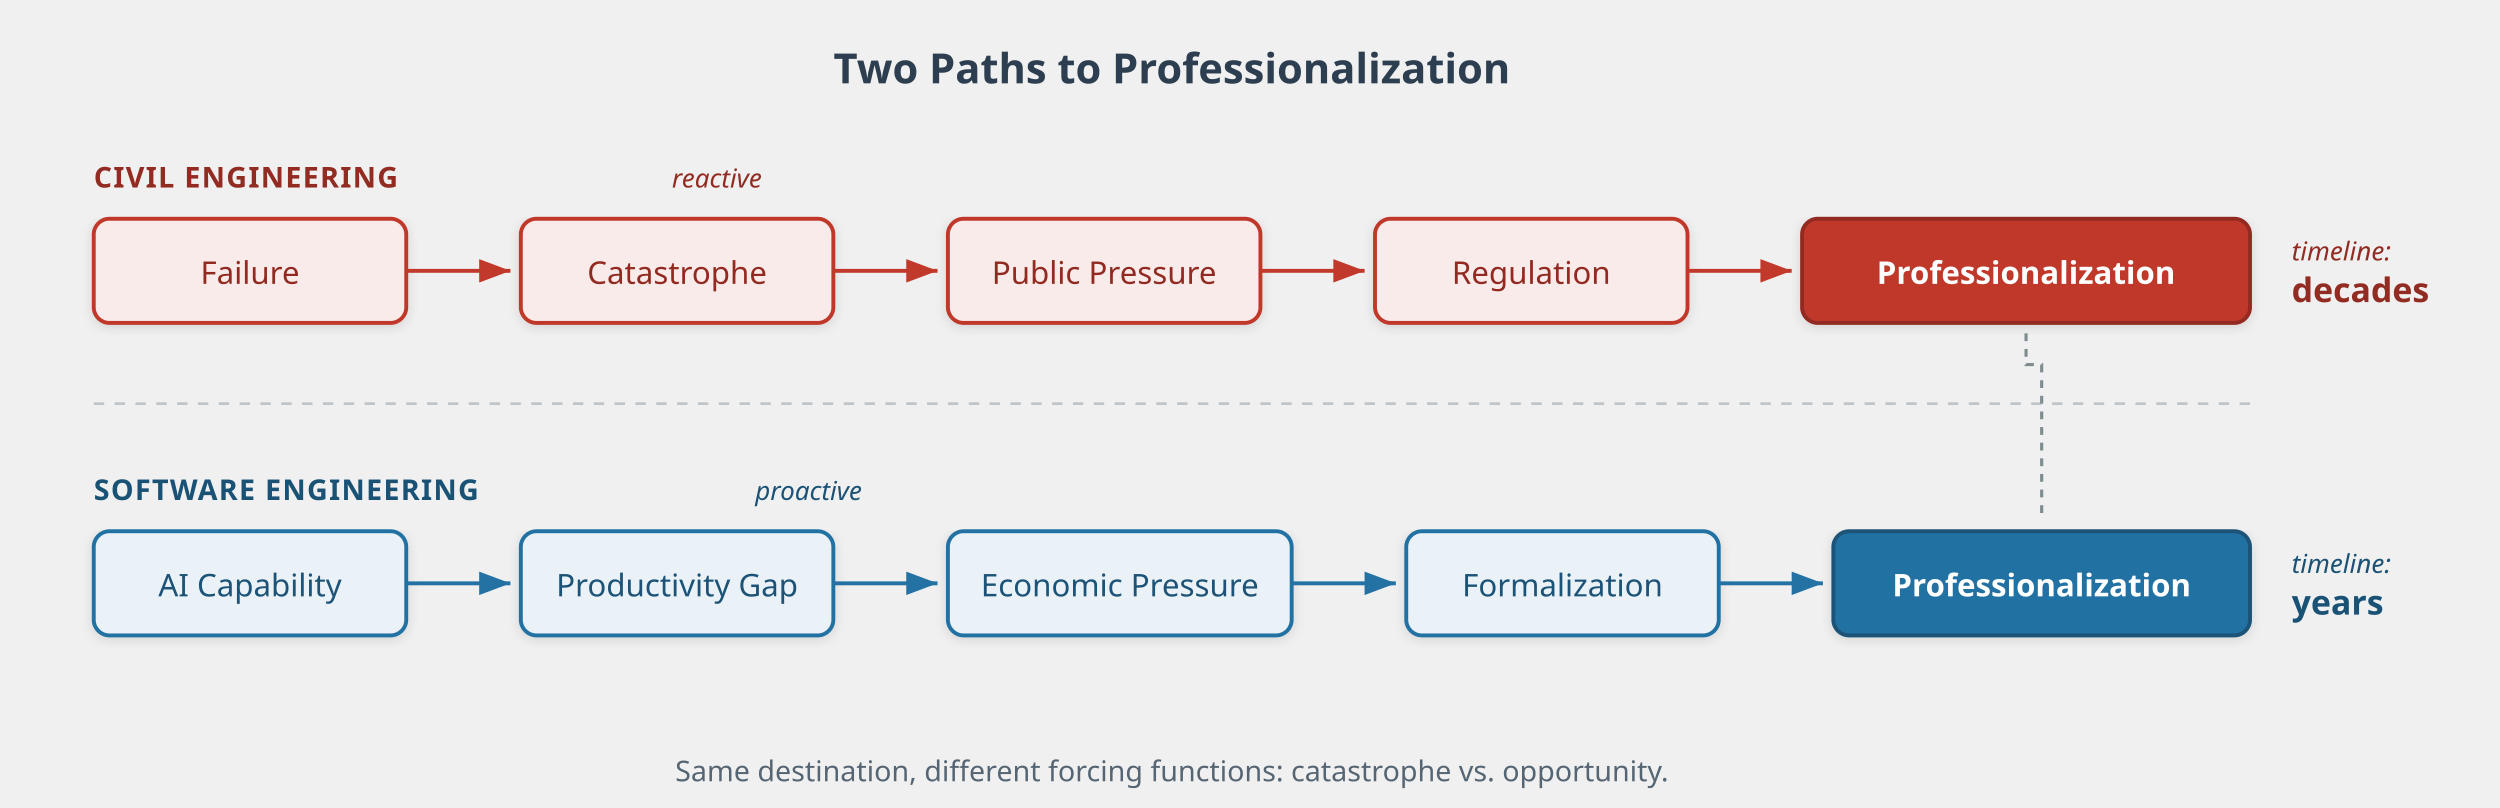
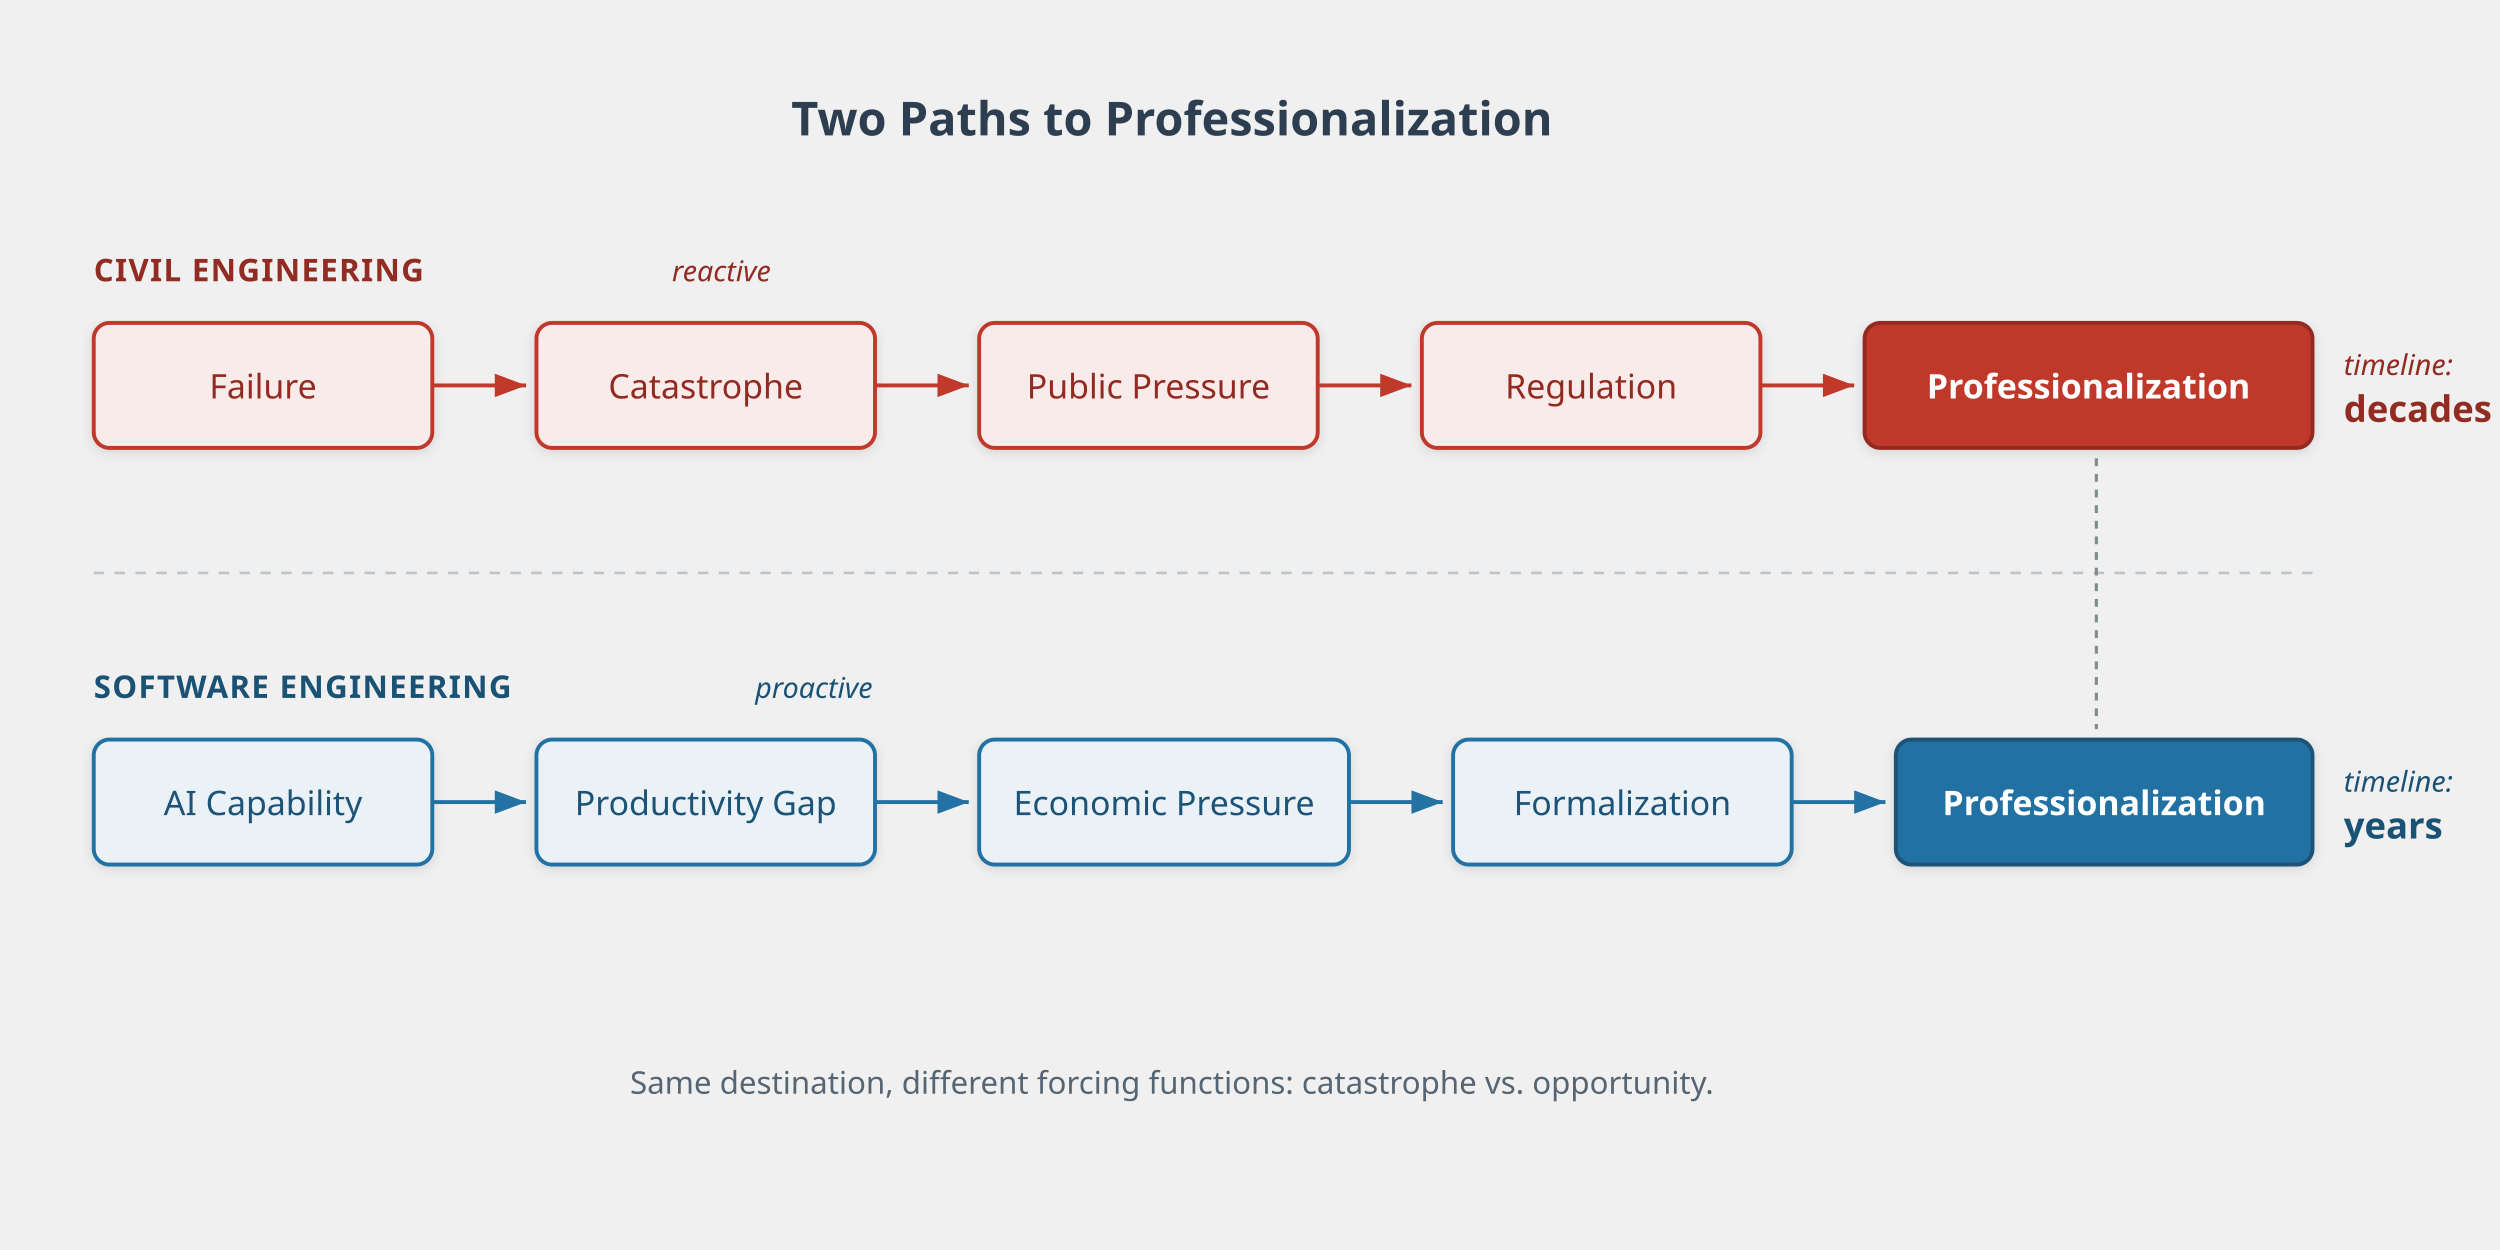
- <svg xmlns="http://www.w3.org/2000/svg" viewBox="0 0 960 310" font-family="'Segoe UI', system-ui, -apple-system, sans-serif">
+ <svg xmlns="http://www.w3.org/2000/svg" viewBox="0 0 960 480" font-family="'Segoe UI', system-ui, -apple-system, sans-serif">
  <defs>
    <marker id="arrow-red" markerWidth="8" markerHeight="6" refX="8" refY="3" orient="auto">
      <path d="M0,0 L8,3 L0,6" fill="#c0392b" />
    </marker>
    <marker id="arrow-blue" markerWidth="8" markerHeight="6" refX="8" refY="3" orient="auto">
      <path d="M0,0 L8,3 L0,6" fill="#2471a3" />
    </marker>
    <filter id="shadow" x="-4%" y="-4%" width="108%" height="116%">
      <feDropShadow dx="0" dy="1" stdDeviation="2" flood-opacity="0.12" />
    </filter>
  </defs>
-   <text x="450" y="32" text-anchor="middle" font-size="16" font-weight="700" fill="#2c3e50">Two Paths to Professionalization</text>
-   <text x="36" y="72" font-size="11" font-weight="600" fill="#922b21" letter-spacing="0.5">CIVIL ENGINEERING</text>
-   <text x="258" y="72" font-size="10" fill="#922b21" font-style="italic">reactive</text>
+   <text x="450" y="52" text-anchor="middle" font-size="18" font-weight="700" fill="#2c3e50">Two Paths to Professionalization</text>
+   <text x="36" y="108" font-size="12" font-weight="600" fill="#922b21" letter-spacing="0.5">CIVIL ENGINEERING</text>
+   <text x="258" y="108" font-size="11" fill="#922b21" font-style="italic">reactive</text>
  <g filter="url(#shadow)">
-     <rect x="36" y="84" width="120" height="40" rx="6" fill="#f9ebea" stroke="#c0392b" stroke-width="1.5" />
-     <text x="96" y="109" text-anchor="middle" font-size="12" fill="#922b21">Failure</text>
+     <rect x="36" y="124" width="130" height="48" rx="6" fill="#f9ebea" stroke="#c0392b" stroke-width="1.5" />
+     <text x="101" y="153" text-anchor="middle" font-size="13" fill="#922b21">Failure</text>
  </g>
  <g filter="url(#shadow)">
-     <rect x="200" y="84" width="120" height="40" rx="6" fill="#f9ebea" stroke="#c0392b" stroke-width="1.5" />
-     <text x="260" y="109" text-anchor="middle" font-size="12" fill="#922b21">Catastrophe</text>
+     <rect x="206" y="124" width="130" height="48" rx="6" fill="#f9ebea" stroke="#c0392b" stroke-width="1.5" />
+     <text x="271" y="153" text-anchor="middle" font-size="13" fill="#922b21">Catastrophe</text>
  </g>
  <g filter="url(#shadow)">
-     <rect x="364" y="84" width="120" height="40" rx="6" fill="#f9ebea" stroke="#c0392b" stroke-width="1.5" />
-     <text x="424" y="109" text-anchor="middle" font-size="12" fill="#922b21">Public Pressure</text>
+     <rect x="376" y="124" width="130" height="48" rx="6" fill="#f9ebea" stroke="#c0392b" stroke-width="1.5" />
+     <text x="441" y="153" text-anchor="middle" font-size="13" fill="#922b21">Public Pressure</text>
  </g>
  <g filter="url(#shadow)">
-     <rect x="528" y="84" width="120" height="40" rx="6" fill="#f9ebea" stroke="#c0392b" stroke-width="1.5" />
-     <text x="588" y="109" text-anchor="middle" font-size="12" fill="#922b21">Regulation</text>
+     <rect x="546" y="124" width="130" height="48" rx="6" fill="#f9ebea" stroke="#c0392b" stroke-width="1.5" />
+     <text x="611" y="153" text-anchor="middle" font-size="13" fill="#922b21">Regulation</text>
  </g>
  <g filter="url(#shadow)">
-     <rect x="692" y="84" width="172" height="40" rx="6" fill="#c0392b" stroke="#922b21" stroke-width="1.5" />
-     <text x="778" y="109" text-anchor="middle" font-size="12" font-weight="600" fill="#fff">Professionalization</text>
+     <rect x="716" y="124" width="172" height="48" rx="6" fill="#c0392b" stroke="#922b21" stroke-width="1.5" />
+     <text x="802" y="153" text-anchor="middle" font-size="13" font-weight="600" fill="#fff">Professionalization</text>
  </g>
-   <line x1="156" y1="104" x2="196" y2="104" stroke="#c0392b" stroke-width="1.5" marker-end="url(#arrow-red)" />
-   <line x1="320" y1="104" x2="360" y2="104" stroke="#c0392b" stroke-width="1.5" marker-end="url(#arrow-red)" />
-   <line x1="484" y1="104" x2="524" y2="104" stroke="#c0392b" stroke-width="1.5" marker-end="url(#arrow-red)" />
-   <line x1="648" y1="104" x2="688" y2="104" stroke="#c0392b" stroke-width="1.5" marker-end="url(#arrow-red)" />
-   <text x="880" y="100" font-size="10" fill="#922b21" font-style="italic">timeline:</text>
-   <text x="880" y="116" font-size="13" font-weight="700" fill="#922b21">decades</text>
-   <line x1="36" y1="155" x2="864" y2="155" stroke="#bdc3c7" stroke-width="1" stroke-dasharray="4,4" />
-   <text x="36" y="192" font-size="11" font-weight="600" fill="#1a5276" letter-spacing="0.5">SOFTWARE ENGINEERING</text>
-   <text x="290" y="192" font-size="10" fill="#1a5276" font-style="italic">proactive</text>
+   <line x1="166" y1="148" x2="202" y2="148" stroke="#c0392b" stroke-width="1.5" marker-end="url(#arrow-red)" />
+   <line x1="336" y1="148" x2="372" y2="148" stroke="#c0392b" stroke-width="1.5" marker-end="url(#arrow-red)" />
+   <line x1="506" y1="148" x2="542" y2="148" stroke="#c0392b" stroke-width="1.5" marker-end="url(#arrow-red)" />
+   <line x1="676" y1="148" x2="712" y2="148" stroke="#c0392b" stroke-width="1.5" marker-end="url(#arrow-red)" />
+   <text x="900" y="144" font-size="11" fill="#922b21" font-style="italic">timeline:</text>
+   <text x="900" y="162" font-size="14" font-weight="700" fill="#922b21">decades</text>
+   <line x1="36" y1="220" x2="888" y2="220" stroke="#bdc3c7" stroke-width="1" stroke-dasharray="4,4" />
+   <text x="36" y="268" font-size="12" font-weight="600" fill="#1a5276" letter-spacing="0.5">SOFTWARE ENGINEERING</text>
+   <text x="290" y="268" font-size="11" fill="#1a5276" font-style="italic">proactive</text>
  <g filter="url(#shadow)">
-     <rect x="36" y="204" width="120" height="40" rx="6" fill="#eaf2f8" stroke="#2471a3" stroke-width="1.5" />
-     <text x="96" y="229" text-anchor="middle" font-size="12" fill="#1a5276">AI Capability</text>
+     <rect x="36" y="284" width="130" height="48" rx="6" fill="#eaf2f8" stroke="#2471a3" stroke-width="1.5" />
+     <text x="101" y="313" text-anchor="middle" font-size="13" fill="#1a5276">AI Capability</text>
  </g>
  <g filter="url(#shadow)">
-     <rect x="200" y="204" width="120" height="40" rx="6" fill="#eaf2f8" stroke="#2471a3" stroke-width="1.5" />
-     <text x="260" y="229" text-anchor="middle" font-size="12" fill="#1a5276">Productivity Gap</text>
+     <rect x="206" y="284" width="130" height="48" rx="6" fill="#eaf2f8" stroke="#2471a3" stroke-width="1.5" />
+     <text x="271" y="313" text-anchor="middle" font-size="13" fill="#1a5276">Productivity Gap</text>
  </g>
  <g filter="url(#shadow)">
-     <rect x="364" y="204" width="132" height="40" rx="6" fill="#eaf2f8" stroke="#2471a3" stroke-width="1.5" />
-     <text x="430" y="229" text-anchor="middle" font-size="12" fill="#1a5276">Economic Pressure</text>
+     <rect x="376" y="284" width="142" height="48" rx="6" fill="#eaf2f8" stroke="#2471a3" stroke-width="1.5" />
+     <text x="447" y="313" text-anchor="middle" font-size="13" fill="#1a5276">Economic Pressure</text>
  </g>
  <g filter="url(#shadow)">
-     <rect x="540" y="204" width="120" height="40" rx="6" fill="#eaf2f8" stroke="#2471a3" stroke-width="1.5" />
-     <text x="600" y="229" text-anchor="middle" font-size="12" fill="#1a5276">Formalization</text>
+     <rect x="558" y="284" width="130" height="48" rx="6" fill="#eaf2f8" stroke="#2471a3" stroke-width="1.5" />
+     <text x="623" y="313" text-anchor="middle" font-size="13" fill="#1a5276">Formalization</text>
  </g>
  <g filter="url(#shadow)">
-     <rect x="704" y="204" width="160" height="40" rx="6" fill="#2471a3" stroke="#1a5276" stroke-width="1.5" />
-     <text x="784" y="229" text-anchor="middle" font-size="12" font-weight="600" fill="#fff">Professionalization</text>
+     <rect x="728" y="284" width="160" height="48" rx="6" fill="#2471a3" stroke="#1a5276" stroke-width="1.5" />
+     <text x="808" y="313" text-anchor="middle" font-size="13" font-weight="600" fill="#fff">Professionalization</text>
  </g>
-   <line x1="156" y1="224" x2="196" y2="224" stroke="#2471a3" stroke-width="1.5" marker-end="url(#arrow-blue)" />
-   <line x1="320" y1="224" x2="360" y2="224" stroke="#2471a3" stroke-width="1.5" marker-end="url(#arrow-blue)" />
-   <line x1="496" y1="224" x2="536" y2="224" stroke="#2471a3" stroke-width="1.5" marker-end="url(#arrow-blue)" />
-   <line x1="660" y1="224" x2="700" y2="224" stroke="#2471a3" stroke-width="1.5" marker-end="url(#arrow-blue)" />
-   <text x="880" y="220" font-size="10" fill="#1a5276" font-style="italic">timeline:</text>
-   <text x="880" y="236" font-size="13" font-weight="700" fill="#1a5276">years</text>
-   <path d="M778,128 L778,140 L784,140 L784,200" stroke="#7f8c8d" stroke-width="1.2" stroke-dasharray="3,3" fill="none" />
-   <text x="450" y="300" text-anchor="middle" font-size="11" fill="#566573">Same destination, different forcing functions: catastrophe vs. opportunity.</text>
+   <line x1="166" y1="308" x2="202" y2="308" stroke="#2471a3" stroke-width="1.5" marker-end="url(#arrow-blue)" />
+   <line x1="336" y1="308" x2="372" y2="308" stroke="#2471a3" stroke-width="1.5" marker-end="url(#arrow-blue)" />
+   <line x1="518" y1="308" x2="554" y2="308" stroke="#2471a3" stroke-width="1.5" marker-end="url(#arrow-blue)" />
+   <line x1="688" y1="308" x2="724" y2="308" stroke="#2471a3" stroke-width="1.5" marker-end="url(#arrow-blue)" />
+   <text x="900" y="304" font-size="11" fill="#1a5276" font-style="italic">timeline:</text>
+   <text x="900" y="322" font-size="14" font-weight="700" fill="#1a5276">years</text>
+   <line x1="805" y1="176" x2="805" y2="280" stroke="#7f8c8d" stroke-width="1.2" stroke-dasharray="3,3" />
+   <text x="450" y="420" text-anchor="middle" font-size="12" fill="#566573">Same destination, different forcing functions: catastrophe vs. opportunity.</text>
</svg>
